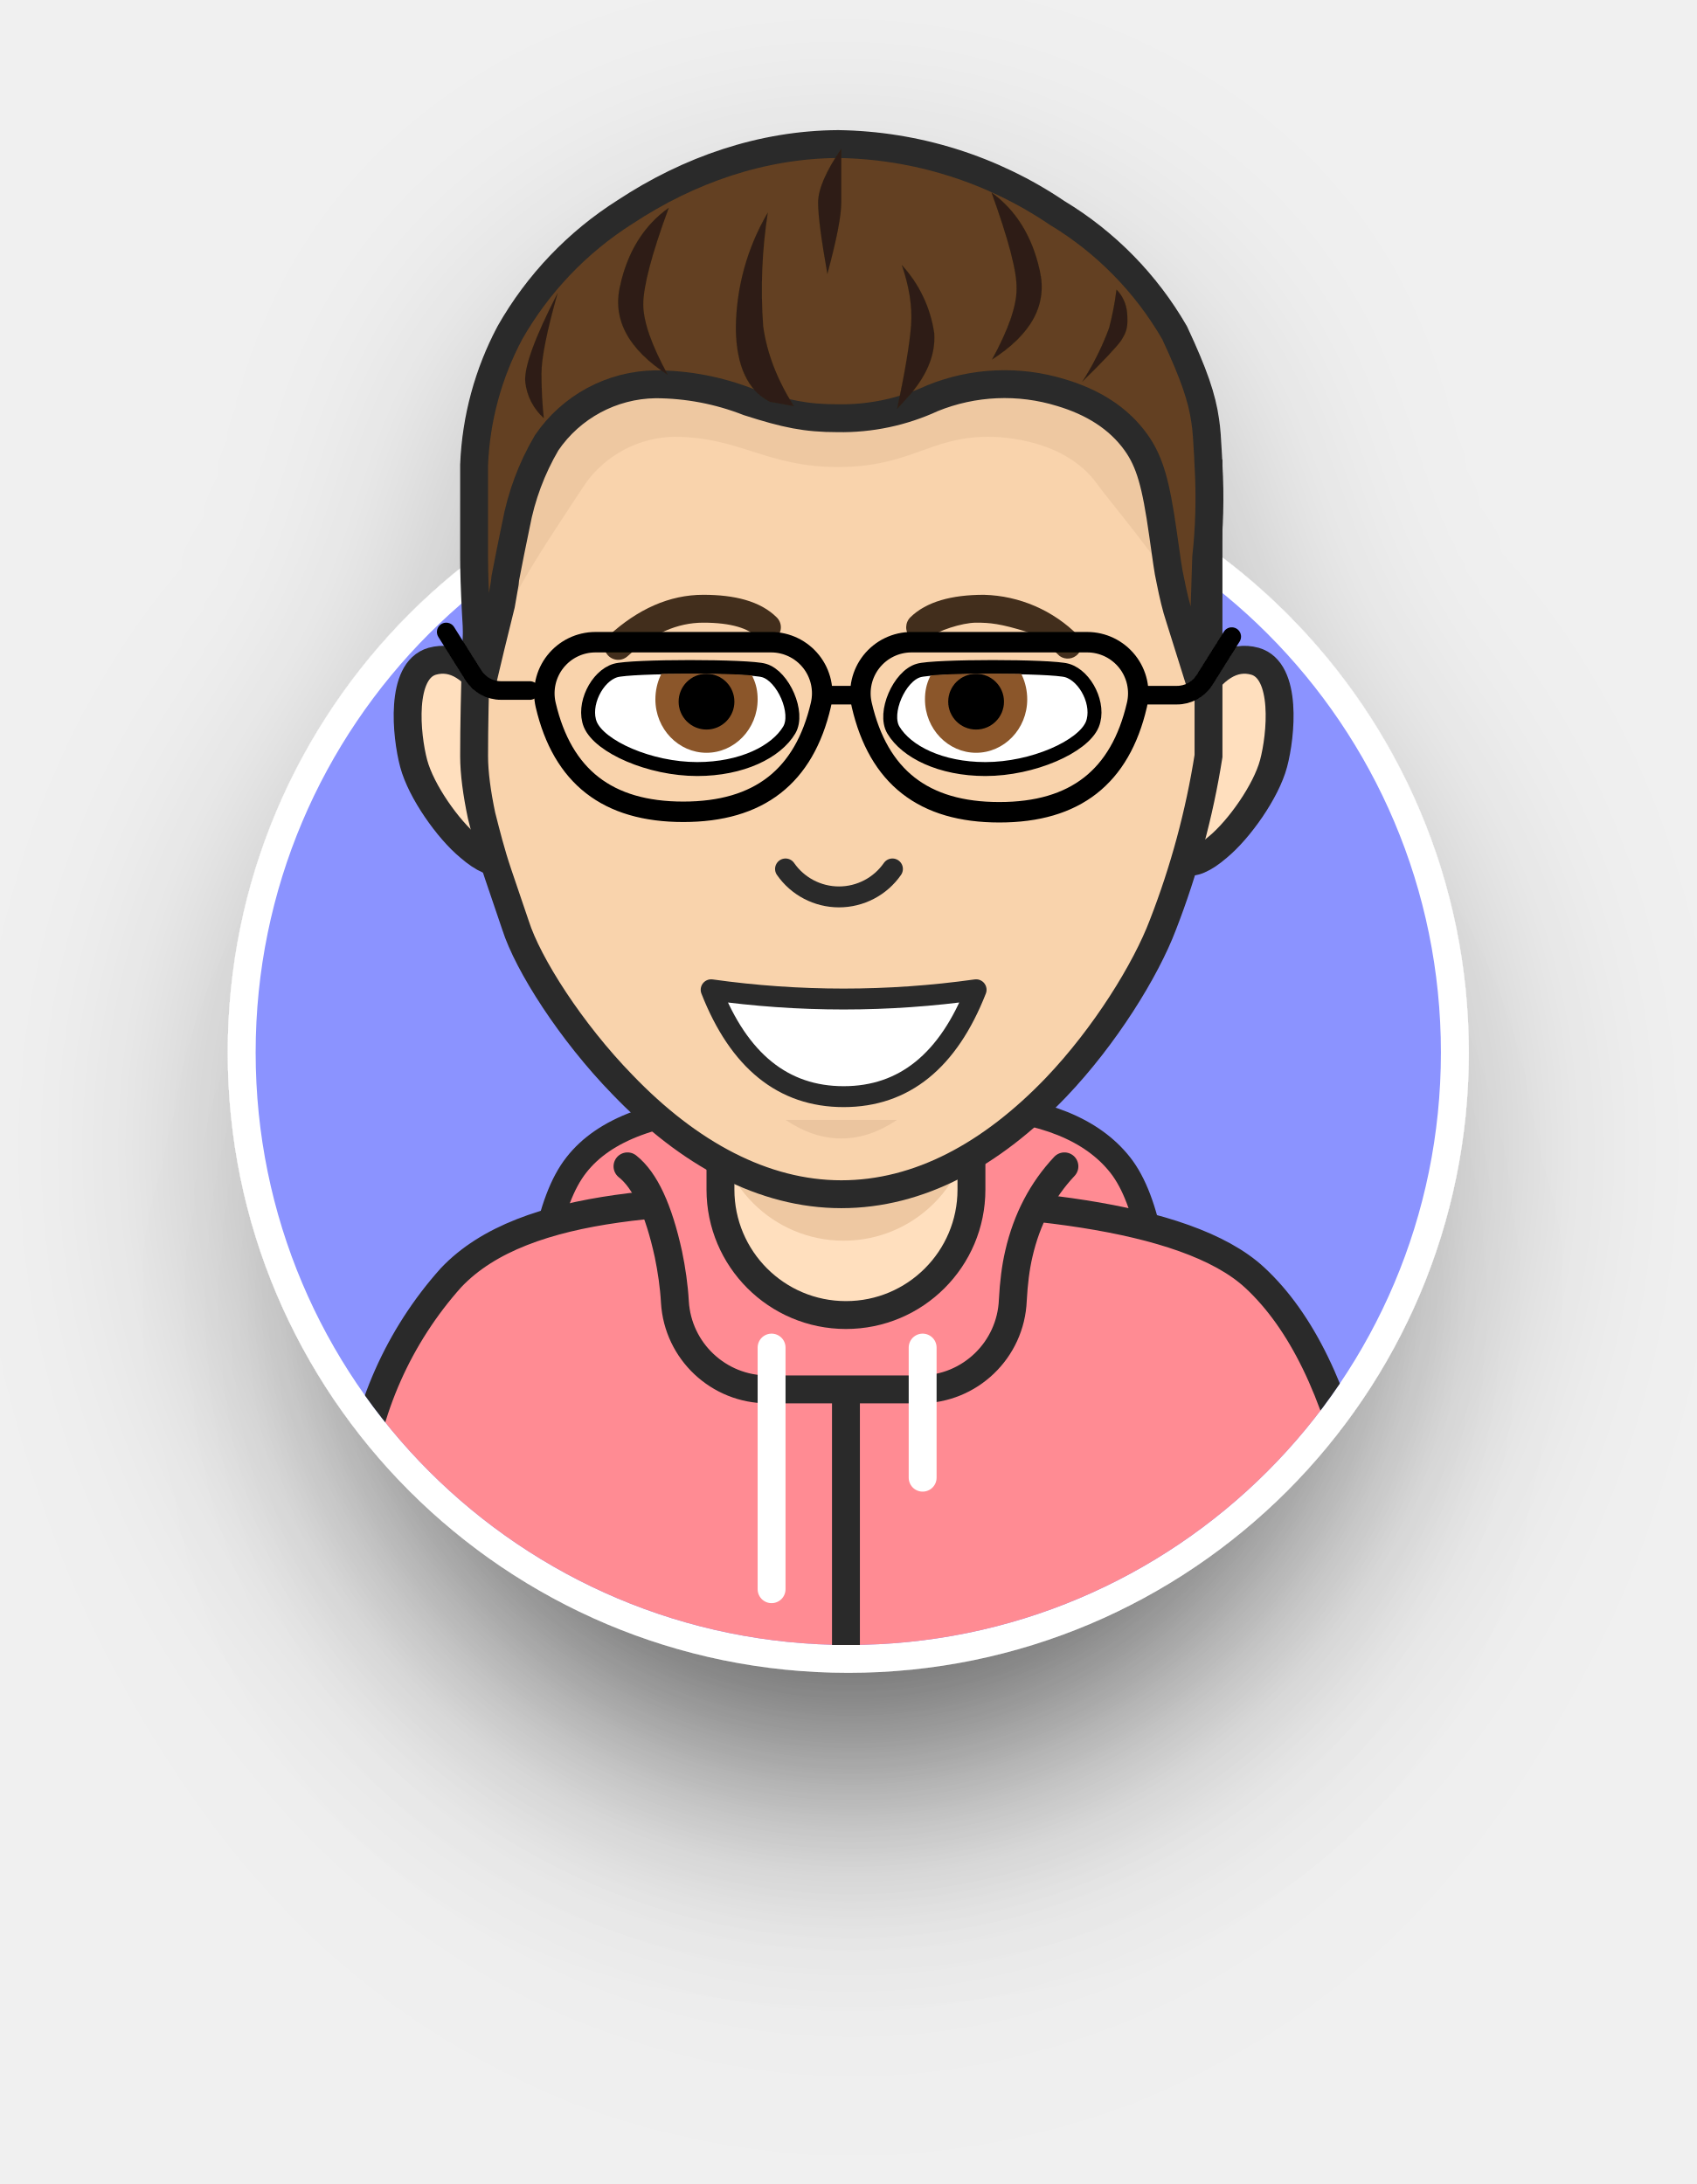
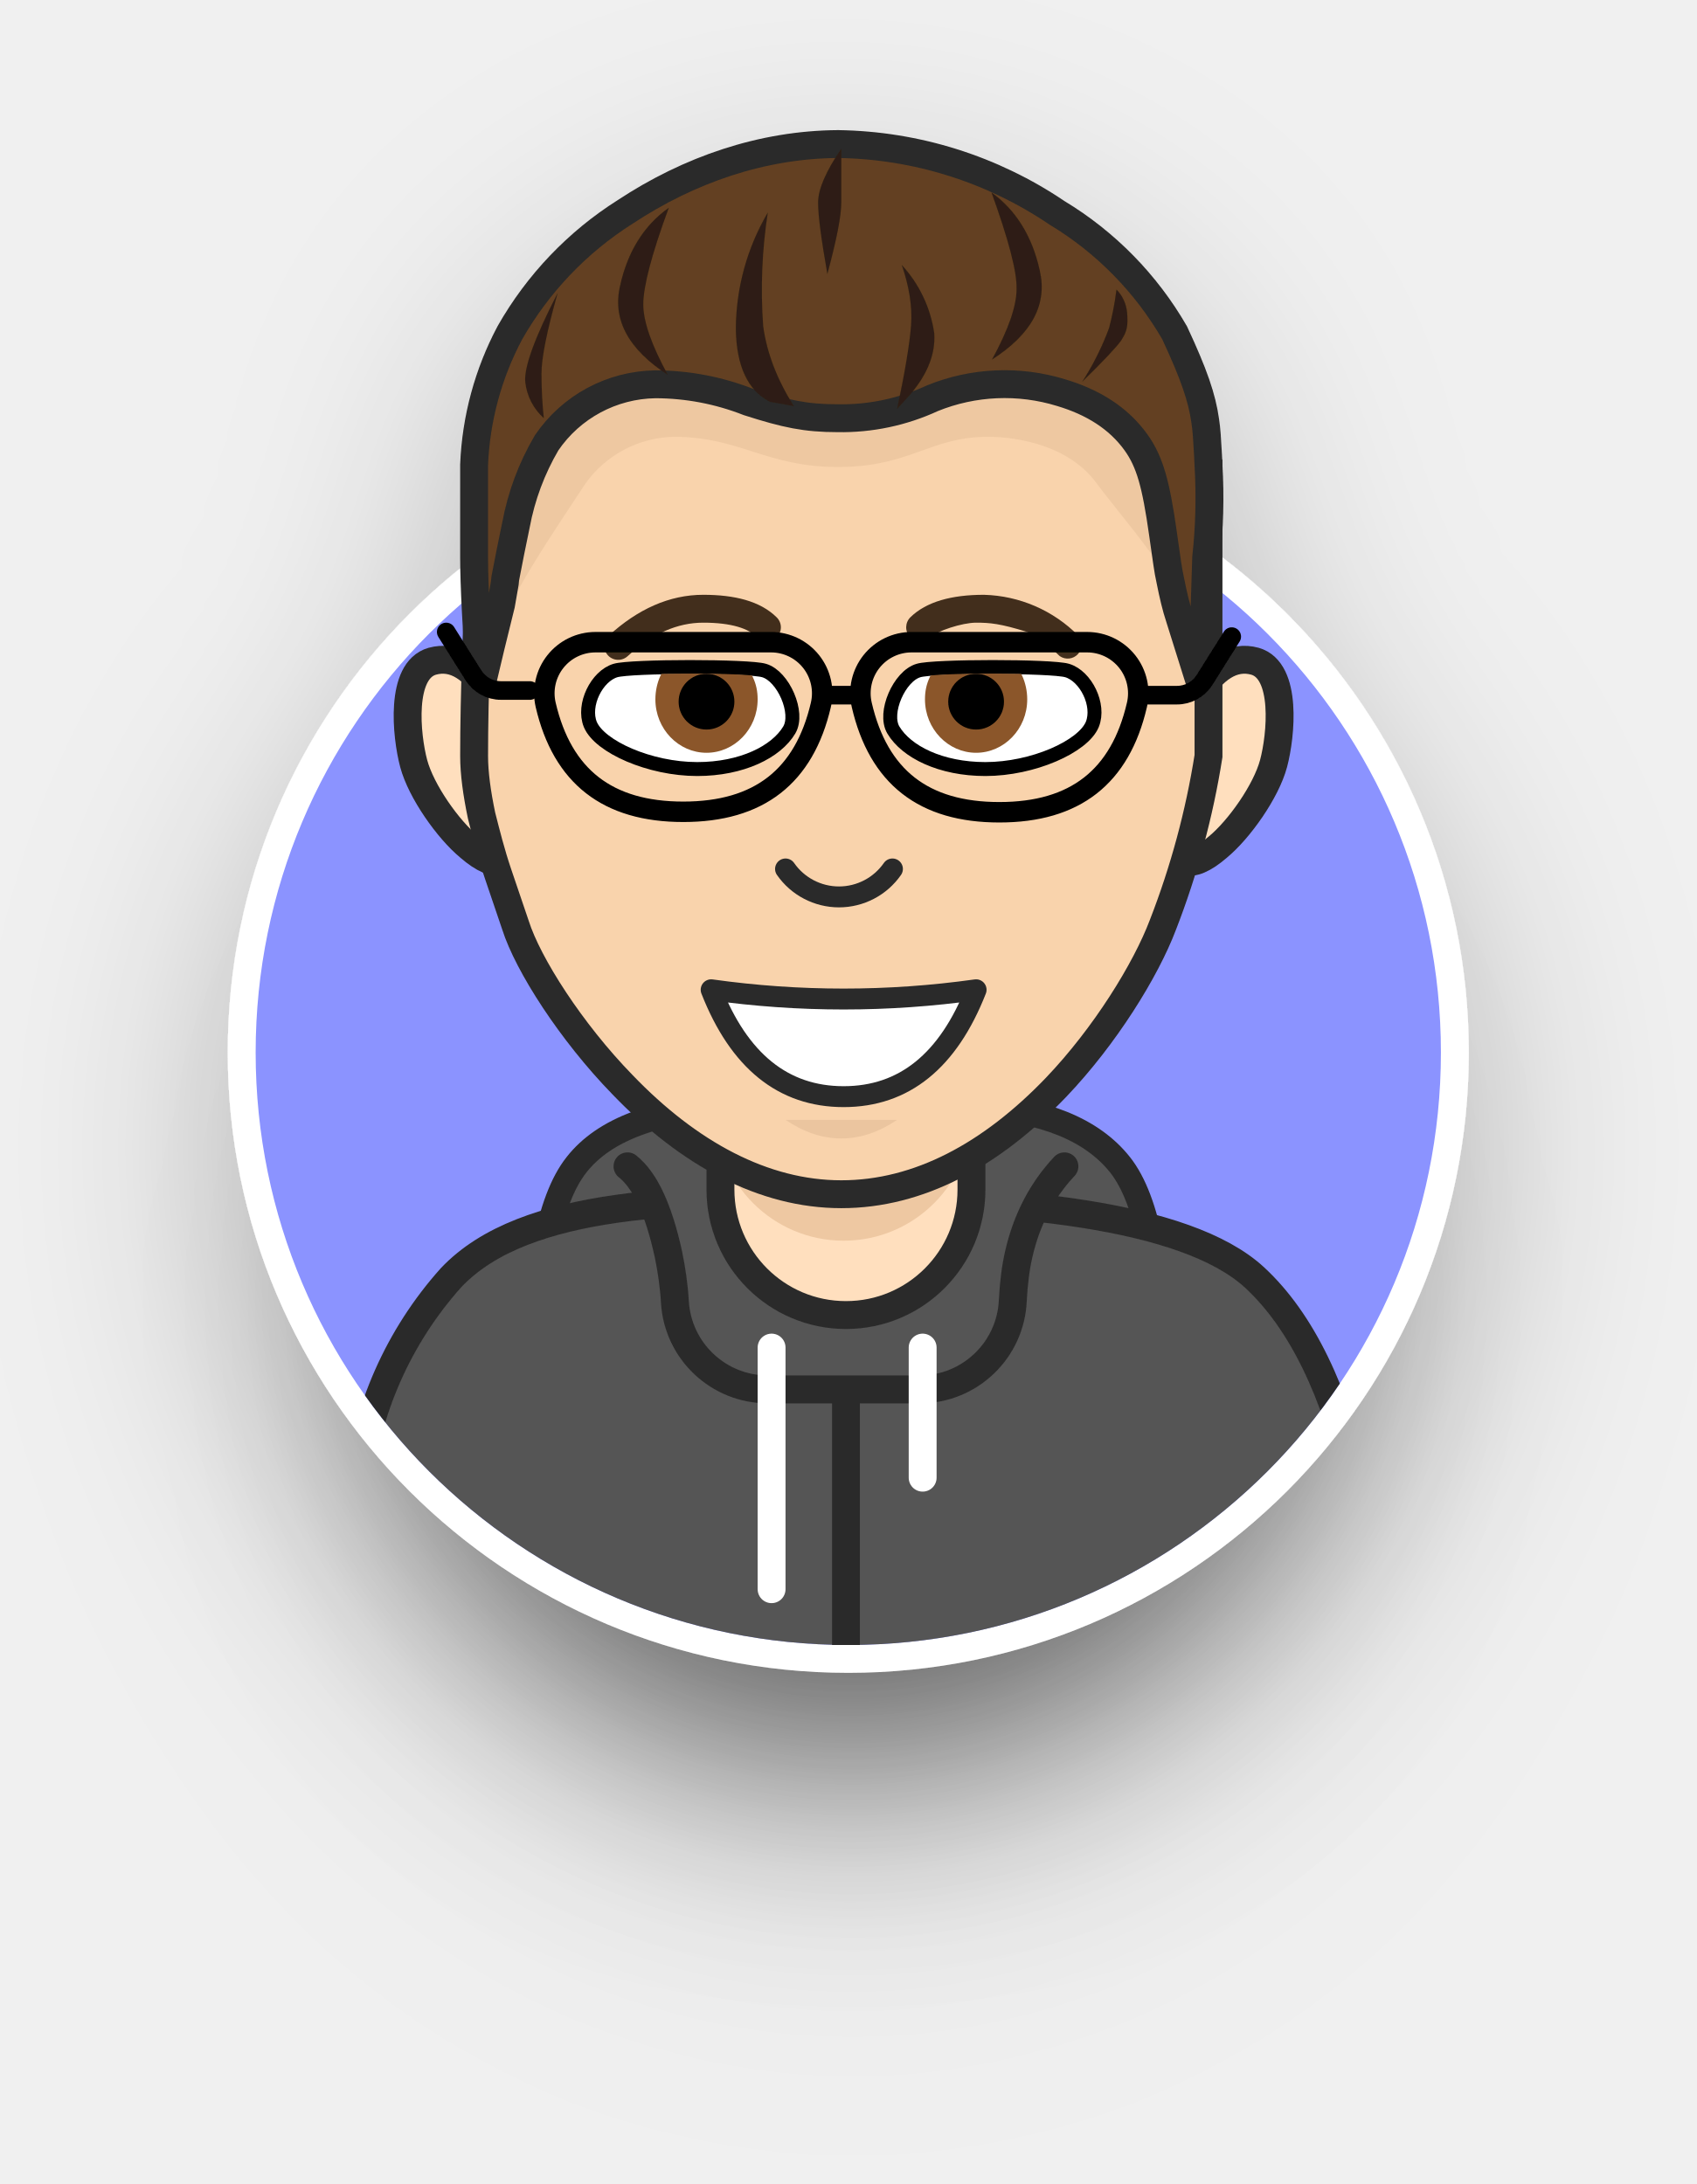
<svg xmlns="http://www.w3.org/2000/svg" xmlns:xlink="http://www.w3.org/1999/xlink" viewBox="0 0 365 470">
  <defs>
    <filter id="a" width="217.6%" height="203.7%" x="-58.4%" y="-41.1%" filterUnits="objectBoundingBox">
      <feOffset dy="20" in="SourceAlpha" result="shadowOffsetOuter1" />
      <feGaussianBlur in="shadowOffsetOuter1" result="shadowBlurOuter1" stdDeviation="25" />
      <feColorMatrix in="shadowBlurOuter1" result="shadowMatrixOuter1" values="0 0 0 0 0 0 0 0 0 0 0 0 0 0 0 0 0 0 0.25 0" />
      <feMerge>
        <feMergeNode in="shadowMatrixOuter1" />
        <feMergeNode in="SourceGraphic" />
      </feMerge>
    </filter>
    <circle id="c" cx="128.5" cy="232.5" r="93.5" />
    <filter id="b" width="190.9%" height="190.9%" x="-45.5%" y="-34.8%" filterUnits="objectBoundingBox">
      <feOffset dy="20" in="SourceAlpha" result="shadowOffsetOuter1" />
      <feGaussianBlur in="shadowOffsetOuter1" result="shadowBlurOuter1" stdDeviation="25" />
      <feColorMatrix in="shadowBlurOuter1" values="0 0 0 0 0 0 0 0 0 0 0 0 0 0 0 0 0 0 0.5 0" />
    </filter>
    <circle id="d" cx="127.5" cy="127.5" r="127.5" />
    <path id="f" d="M4.8.7c3-1 28.3-1 31.2 0 3 .9 6.3 7.7 4.5 10.7-1.8 3-7.7 7.6-18.5 7.6S1.9 13.8.4 10.3C-1.1 6.8 1.9 1.6 4.8.7z" />
    <path id="h" d="M4.8.7c3-1 28.3-1 31.2 0 3 .9 6.3 7.7 4.5 10.7-1.8 3-7.7 7.6-18.5 7.6S1.9 13.8.4 10.3C-1.1 6.8 1.9 1.6 4.8.7z" />
  </defs>
  <g fill="none" fill-rule="evenodd" filter="url(#a)" transform="translate(55 28)">
    <use fill="#000" filter="url(#b)" xlink:href="#c" />
    <circle cx="127.5" cy="198.5" r="130.5" fill="#8B93FF" stroke="#FFF" stroke-width="6" />
    <g transform="translate(0 71)">
      <mask id="e" fill="#fff">
        <use xlink:href="#d" />
      </mask>
-       <path fill="#FF8B93" stroke="#2A2A2A" stroke-width="5.4" d="M103.2 139c-16.8.8-28.2 5-34.2 12.7-6 7.6-9 23.7-9 48.3h135c0-24.6-3-40.7-9-48.3-6-7.6-16.5-11.9-31.5-12.7" mask="url(#e)" />
-       <path fill="#FF8B93" stroke="#2A2A2A" stroke-width="6" d="M22 221.1A80.4 80.4 0 0 1 42 176c16-17 51-17 85-17s73 3 88 17c10 9.3 17.3 24.4 22 45.1V271H22v-49.9z" mask="url(#e)" />
+       <path fill="#545454" stroke="#2A2A2A" stroke-width="5.4" d="M103.2 139c-16.8.8-28.2 5-34.2 12.7-6 7.6-9 23.7-9 48.3h135c0-24.6-3-40.7-9-48.3-6-7.6-16.5-11.9-31.5-12.7" mask="url(#e)" />
+       <path fill="#545454" stroke="#2A2A2A" stroke-width="6" d="M22 221.1A80.4 80.4 0 0 1 42 176c16-17 51-17 85-17s73 3 88 17c10 9.3 17.3 24.4 22 45.1V271H22v-49.9z" mask="url(#e)" />
    </g>
    <path stroke="#2A2A2A" stroke-width="6" d="M127 272v54" />
-     <path fill="#FF8B93" d="M81 223c3.8 3 6.7 9.3 8.8 18.9.7 3.4 1.2 6.8 1.4 10.3a20 20 0 0 0 20 18.8h32.7a20 20 0 0 0 20-19.2c.2-3.7.6-7 1.3-10 1.7-7.4 5-13.7 9.8-18.8H81z" />
+     <path fill="#545454" d="M81 223c3.8 3 6.7 9.3 8.8 18.9.7 3.4 1.2 6.8 1.4 10.3a20 20 0 0 0 20 18.8h32.7a20 20 0 0 0 20-19.2c.2-3.7.6-7 1.3-10 1.7-7.4 5-13.7 9.8-18.8H81z" />
    <path fill="#FFDFBE" stroke="#2A2A2A" stroke-width="6" d="M100 209v19a27 27 0 0 0 54 0v-19h-54z" />
    <path fill="#EEC8A2" d="M99 187h55v24.5a27.5 27.5 0 1 1-55 0V187z" />
    <path fill="#FFDFBE" stroke="#2A2A2A" stroke-width="6" d="M202 122.3c4-6.6 8.3-9.3 13-8 7 2 5.6 16 4 22-1.6 6-7.4 14.2-12 18-3 2.6-5.4 3.6-7 3l2-35zM51 122.3c-4-6.6-8.3-9.3-13-8-7 2-5.6 16-4 22 1.6 6 7.4 14.2 12 18 3 2.6 5.4 3.6 7 3l-2-35z" />
    <path fill="#F9D3AC" stroke="#2A2A2A" stroke-width="6" d="M205 72.1C176.8 39.3 150.4 23 126 23c-23 0-48.7 18.1-77 54.7-1.4 25.6-2 44.6-2 57 0 3.7.6 8 1.6 12.8 1 3.9 2 8 3.6 12.7l3.7 10.9c2.7 8.5 12 23 23 34.3C93.2 220.3 109.3 229 126 229s32.3-8.5 46.2-23c10.5-11 19.3-25.2 23-35a176 176 0 0 0 9.8-36.3V72.2z" />
    <path fill="#EBC59F" fill-opacity=".8" d="M52 109.3c1.4-7.3 12.9-24 19-33.3A24 24 0 0 1 89.9 66c14.4 0 19.8 6.5 35.4 6.5 15.6 0 19.7-6.5 32.3-6.5 3.3 0 16.5.6 23.4 10.1 5.2 7.1 17.9 21 22 33.3 2.7 8 1.7-2.2-3-30.6-1-9-3.2-18-6.8-26.7-5.4-13-34.8-38.2-67.9-38-33 .2-58 24.3-65.2 39A75 75 0 0 0 52 78.7v18c0 11.4-2.7 26.6 0 12.6z" />
    <path fill="#634021" stroke="#2A2A2A" stroke-width="6" d="M48.4 120.3a1217 1217 0 0 1 4.4-18.2 204.4 204.4 0 0 0 .8-4.6l.1-1A603.8 603.8 0 0 1 56 85a54.6 54.6 0 0 1 6.6-17.7A28.8 28.8 0 0 1 86 54.7a55 55 0 0 1 20 3.8c8.1 2.6 12.4 3.5 19.2 3.5a46.5 46.5 0 0 0 20.4-4.3 41.3 41.3 0 0 1 27.7-1.2c6.7 2 12.3 5.4 16.1 10.7 3 4.2 4.3 9 5.8 19.6.9 6.1 1 7.5 1.6 10.2.6 3 1.2 5.6 2 8l4.8 15.3.9-28.3c.7-6.4.9-13 .5-19.8l-.1-2.2c-.2-3.6-.3-5.4-.6-7.4-.7-5-2.4-10-6.6-19a72.4 72.4 0 0 0-25.3-25.8A86.2 86.2 0 0 0 125.3 3c-16.3.1-32 5.5-45.8 14.6a74.2 74.2 0 0 0-24.8 26A66.2 66.2 0 0 0 47 72v20c0 5.8.5 15.2 1.4 28.3z" />
    <path fill="#FFF" stroke="#2A2A2A" stroke-linecap="round" stroke-linejoin="round" stroke-width="4.5" d="M98 185c6 15.3 15.5 23 28.5 23s22.5-7.7 28.5-23a204.8 204.8 0 0 1-57 0z" />
    <path stroke="#432E1B" stroke-linecap="round" stroke-width="6" d="M78 111c5.8-5.3 11.9-8 18.3-8s11 1.3 13.7 4" />
    <path fill="#432E1B" fill-rule="nonzero" d="M173 113.2a3 3 0 0 0 4-4.4 29.7 29.7 0 0 0-20.3-8.8c-7 0-12.4 1.5-15.8 4.8a3 3 0 0 0 4.2 4.4c1.4-1.4 6.9-3.2 9.9-3.2s5.2.2 11 2c3 1 5.2 3.6 7 5.2z" />
    <path stroke="#2A2A2A" stroke-linecap="round" stroke-width="4.5" d="M114 159a14 14 0 0 0 23 0" />
    <g stroke="#000">
      <path stroke-width="4.4" d="M73.1 110.2a11 11 0 0 0-10.7 13.5c3.6 15.4 13.3 23 29.6 23s26-7.6 29.6-23a11 11 0 0 0-10.7-13.5H73zM141.1 110.2a11 11 0 0 0-10.7 13.5c3.6 15.5 13.3 23.1 29.6 23.1s26-7.6 29.6-23.1a11 11 0 0 0-10.7-13.5H141z" />
      <path stroke-width="4" d="M121 121.6h10" />
      <path stroke-linecap="round" stroke-linejoin="round" stroke-width="4" d="M192 121.6h6.2a7 7 0 0 0 5.9-3.2l5.9-9.4M59 120.6h-6.2a7 7 0 0 1-5.9-3.2L41 108" />
    </g>
    <path fill="#EBC59F" d="M114 213h24c-4 2.7-8 4-12 4s-8-1.3-12-4z" />
    <path fill="#2F1F12" d="M183.6 42.6a60 60 0 0 1-5.8 11.6c4.7-4.6 7.5-7.6 8.4-8.9 1.3-2 1.5-3.1 1.3-6-.2-2-1-3.7-2.3-5-.4 3.2-1 6-1.6 8.3zM110.7 58.5c-4.8-2.4-7.3-7.7-7.4-15.8a50 50 0 0 1 6.9-25 108.3 108.3 0 0 0-1 24.5c.8 5.8 3 11.5 6.6 17.2l-5-.9zM62 62a12.2 12.2 0 0 1-4-7.8c-.3-3.1 2-9.5 7-19.2-2.3 8.1-3.5 14-3.5 17.4 0 3.5.2 6.7.5 9.6z" />
    <path fill="#FFF" stroke="#000" stroke-width="3" d="M77.4 116.3c3.3-1 28.8-1 32 0 4.1 1.2 7.6 9.1 5.4 12.8-2.8 4.7-10.2 8.4-19.8 8.4-10.2 0-21-4.8-23-9.6-1.7-4.2 1.4-10.4 5.4-11.6z" />
    <g transform="translate(73 117)">
      <mask id="g" fill="#fff">
        <use xlink:href="#f" />
      </mask>
      <path fill="#8B572A" d="M24 17c6 0 11-5.1 11-11.5 0-1.7-.3-3.2-1-4.7A11 11 0 0 0 24-6 11 11 0 0 0 14.1.4C13.4 1.9 13 3.7 13 5.5 13 11.9 18 17 24 17z" mask="url(#g)" />
      <circle cx="24" cy="6" r="6" fill="#000" mask="url(#g)" />
    </g>
    <path fill="#FFF" stroke="#000" stroke-width="3" d="M174.6 116.3c-3.3-1-28.8-1-32 0-4.1 1.2-7.6 9.1-5.4 12.8 2.8 4.7 10.2 8.4 19.8 8.4 10.2 0 21-4.8 23-9.6 1.7-4.2-1.4-10.4-5.4-11.6z" />
    <g transform="matrix(-1 0 0 1 179 117)">
      <mask id="i" fill="#fff">
        <use xlink:href="#h" />
      </mask>
      <path fill="#8B572A" d="M24 17c6 0 11-5.1 11-11.5 0-1.7-.3-3.2-1-4.7A11 11 0 0 0 24-6 11 11 0 0 0 14.1.4C13.4 1.9 13 3.7 13 5.5 13 11.9 18 17 24 17z" mask="url(#i)" />
      <circle cx="24" cy="6" r="6" fill="#000" mask="url(#i)" />
    </g>
    <path fill="#2F1F12" d="M138 60c1.7-8 2.7-14 3-18 .3-4-.4-8.3-2-13a27.5 27.5 0 0 1 7 14.7c.3 4.4-1.4 8.7-5 13l-3 3.3zM126 4c-3.3 4.8-5 8.7-5 11.6 0 2.9.7 8 2 15.4 2-7.4 3-12.5 3-15.4V4zM78.4 33.5c1.6-7.3 5.1-13 10.5-16.8-3.7 10-5.5 17-5.5 20.8 0 3.7 1.8 8.8 5.3 15.2-8.5-5.5-12-11.9-10.3-19.2zM168.7 30.2c-1.6-7.3-5.1-13-10.4-16.8 3.6 10 5.5 17 5.4 20.8 0 3.7-1.8 8.8-5.3 15.2 8.6-5.5 12-11.9 10.3-19.2z" />
    <path stroke="#2A2A2A" stroke-linecap="round" stroke-width="6" d="M80 223c3.8 3 6.7 9.3 8.8 18.9.7 3.4 1.2 6.8 1.4 10.3a20 20 0 0 0 20 18.8h32.7a20 20 0 0 0 20-19.2c.2-3.7.6-7 1.3-10 1.7-7.4 5-13.7 9.8-18.8" />
    <path stroke="#FFF" stroke-linecap="round" stroke-width="6" d="M111 262v52M143.5 262v28" />
  </g>
</svg>
